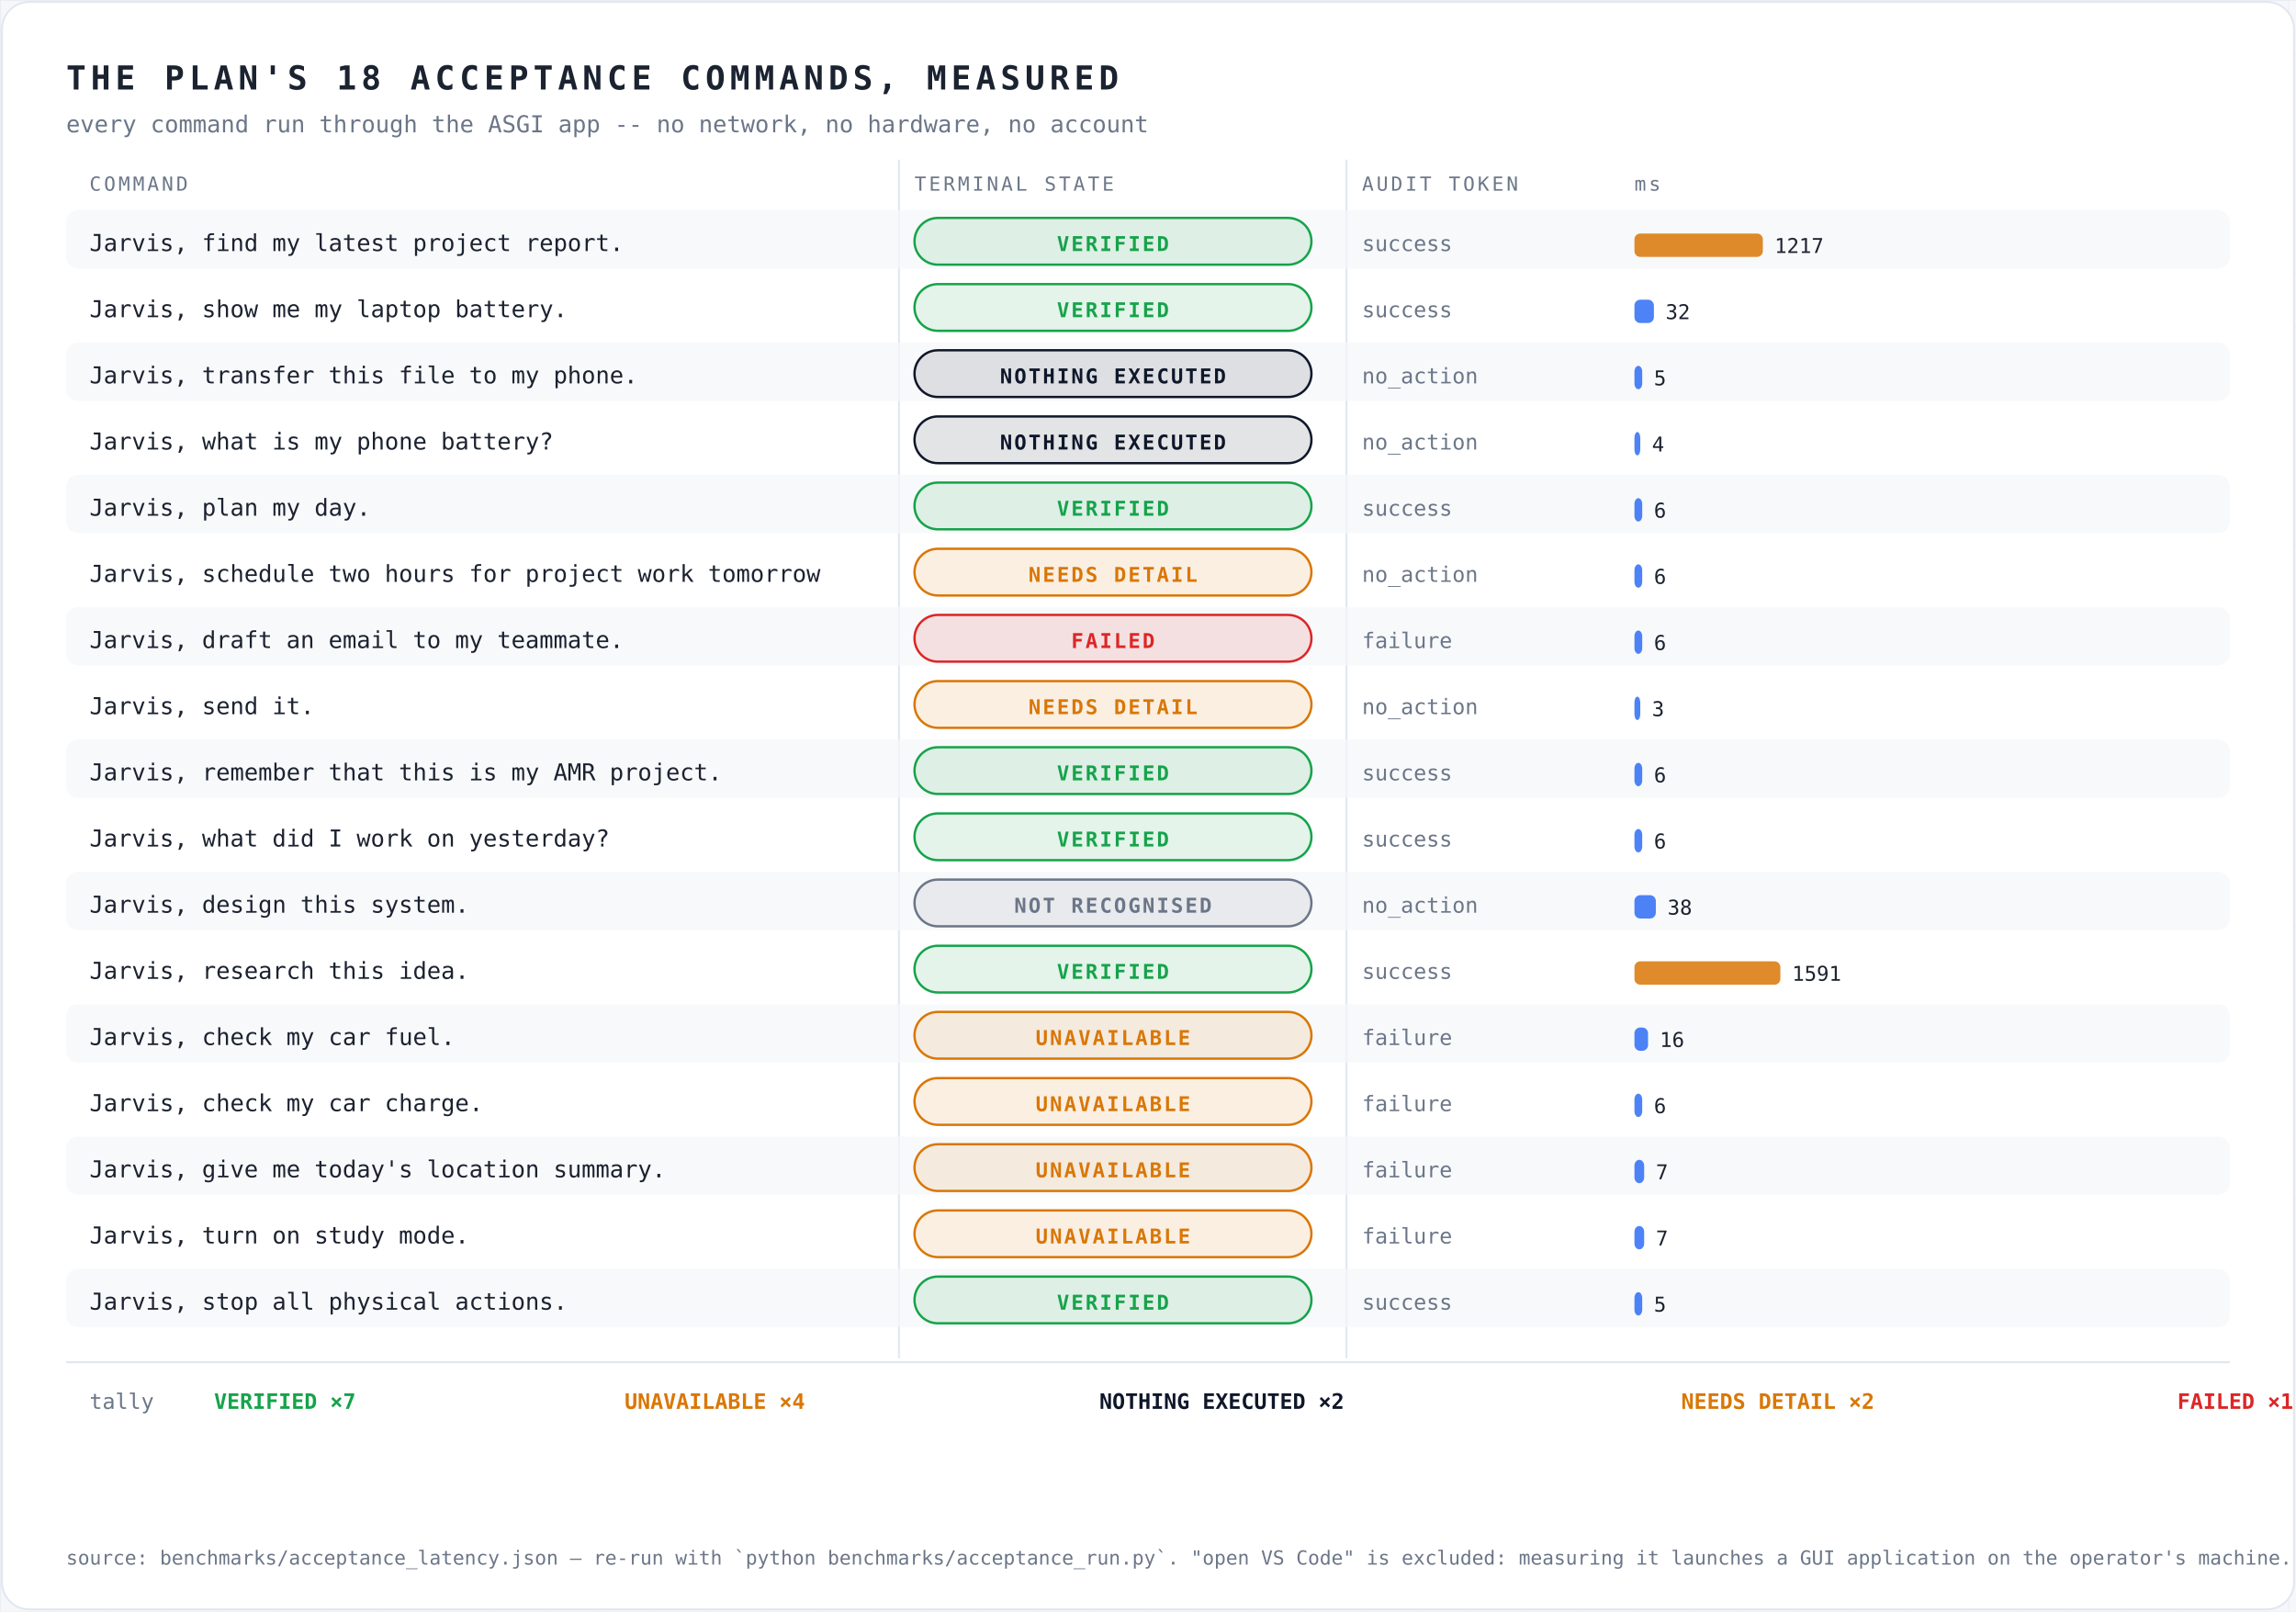
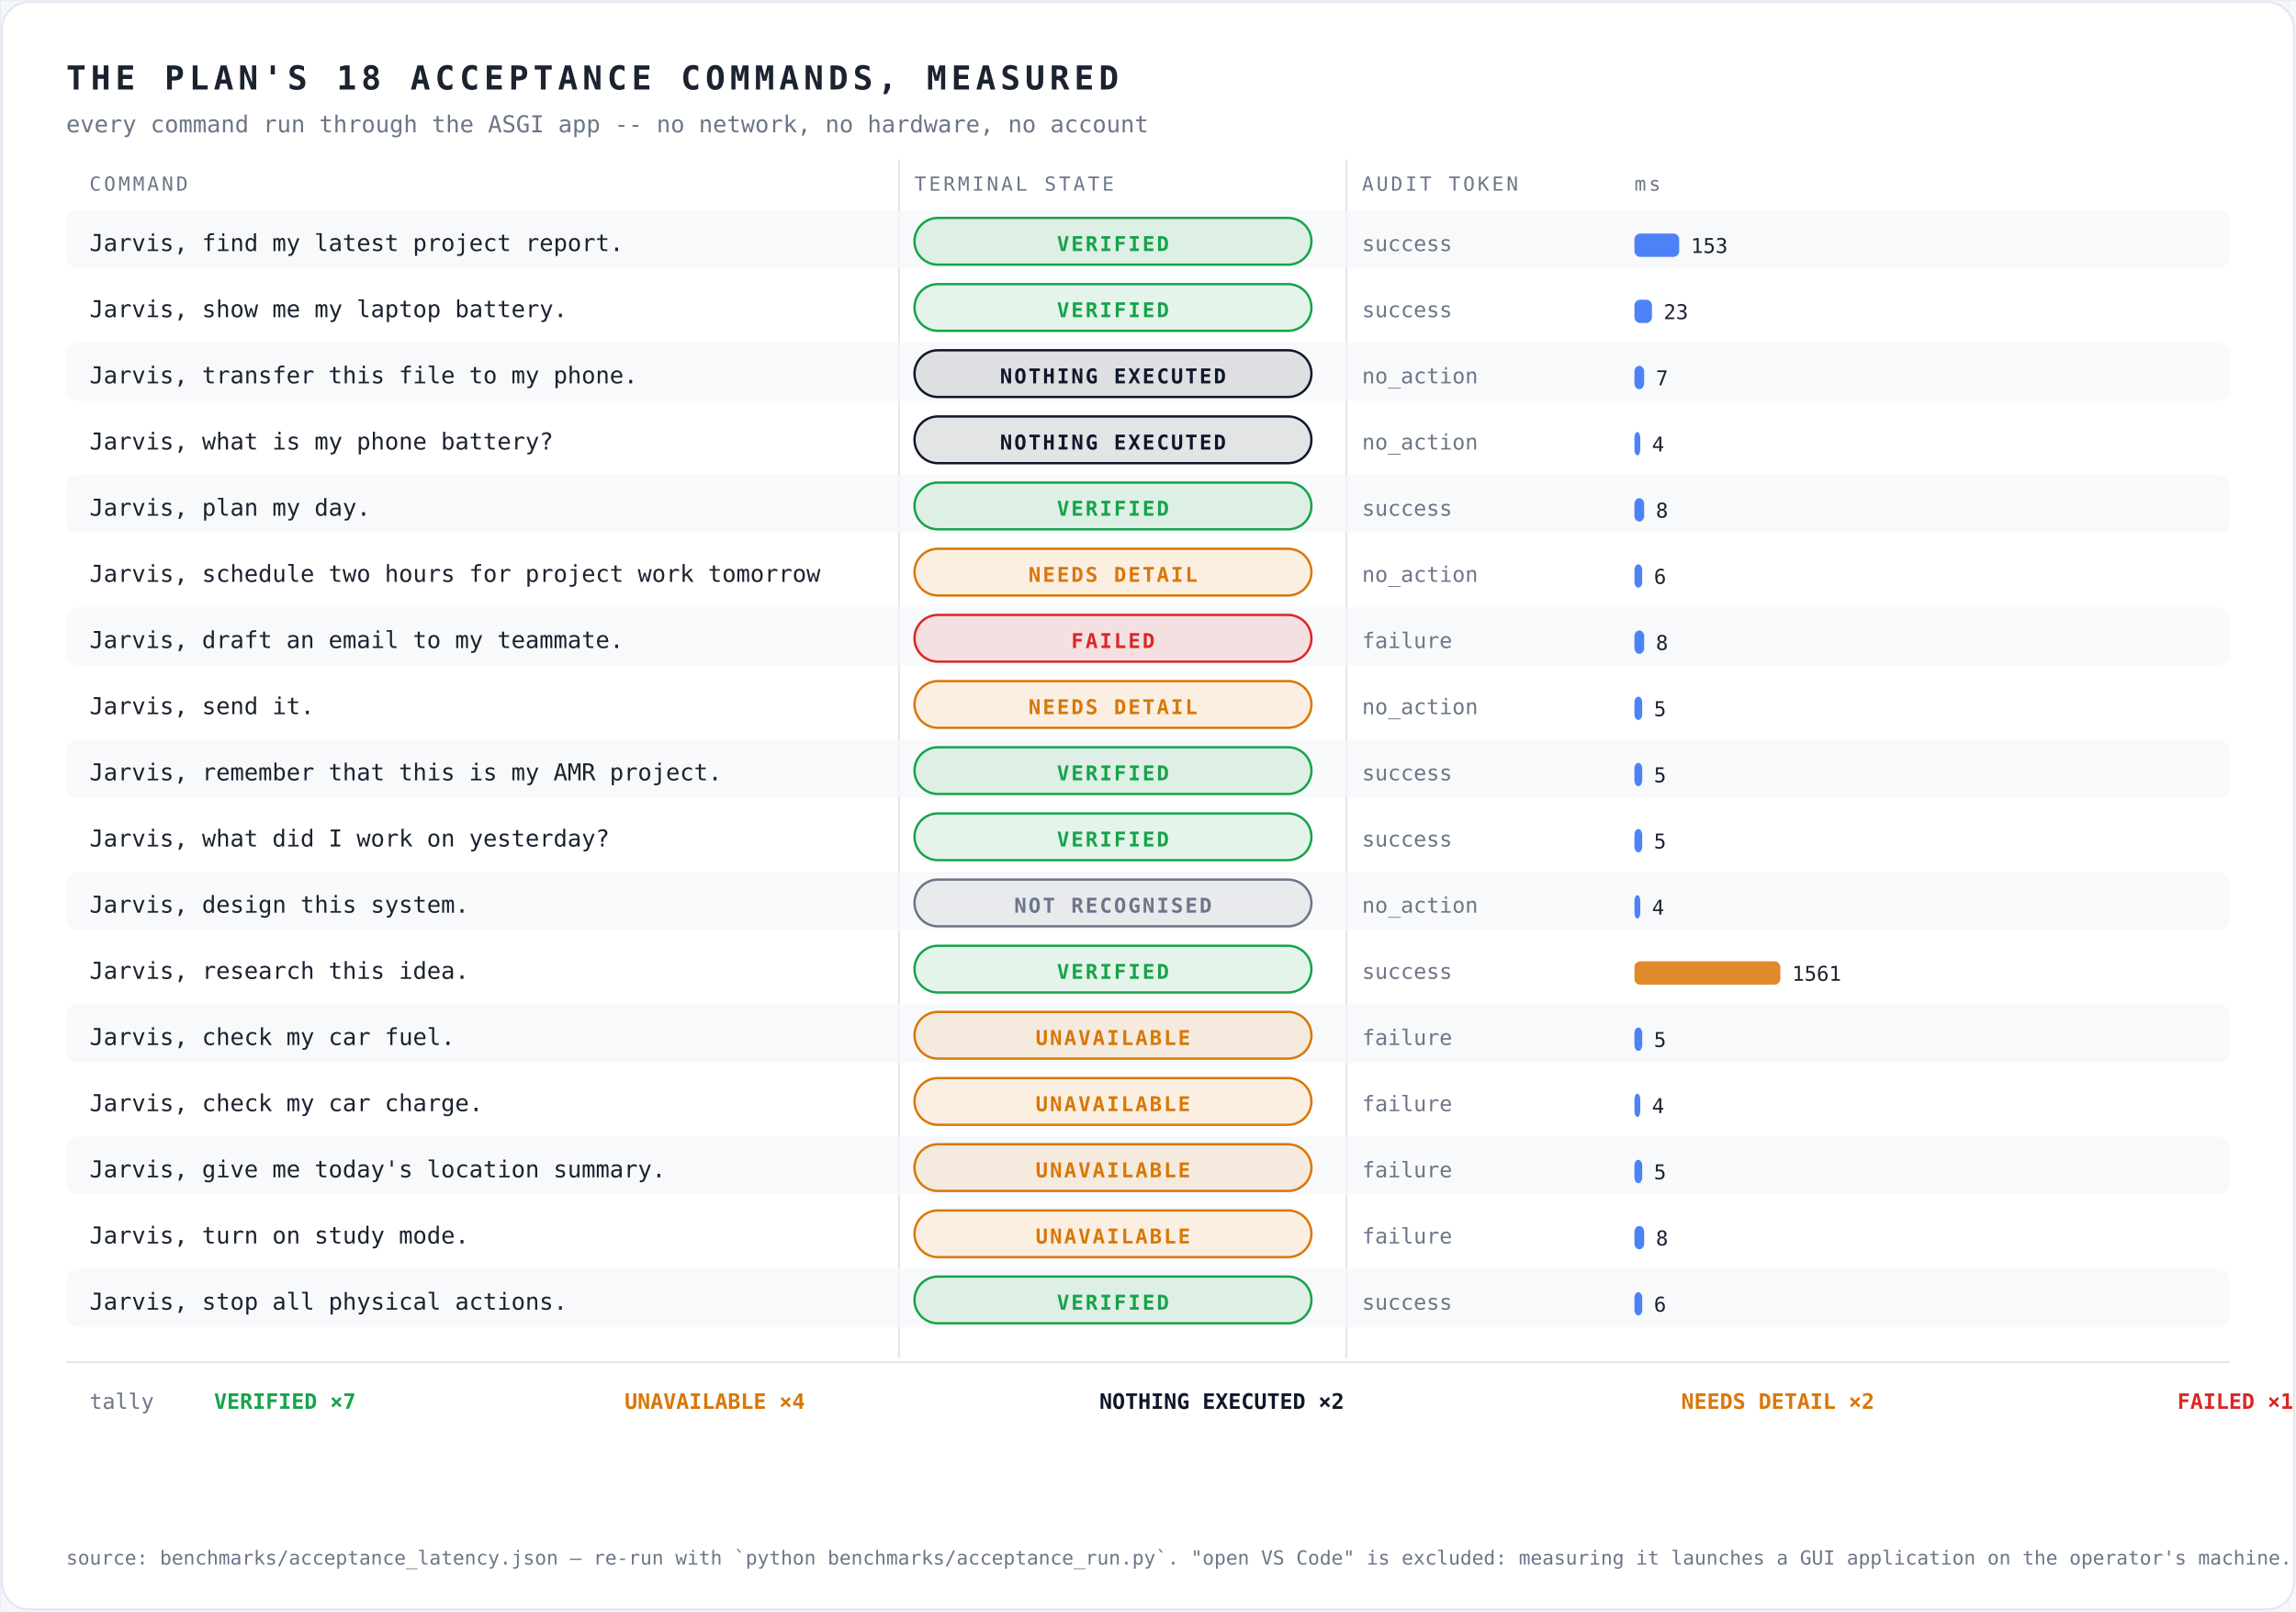
<svg xmlns="http://www.w3.org/2000/svg" width="1180" height="828" viewBox="0 0 1180 828" role="img" aria-label="THE PLAN'S 18 ACCEPTANCE COMMANDS, MEASURED: every command run through the ASGI app -- no network, no hardware, no account">
  <defs>
    <pattern id="grid" width="28" height="28" patternUnits="userSpaceOnUse">
      <path d="M28 0H0v28" fill="none" stroke="#e2e7ef" stroke-width="1" />
    </pattern>
  </defs>
  <rect width="100%" height="100%" fill="#f5f7fa" />
  <rect width="100%" height="100%" fill="url(#grid)" opacity=".55" />
  <rect x="1" y="1" width="1178" height="826" rx="14" fill="#ffffff" stroke="#e2e7ef" />
  <text x="34" y="46" font-family="ui-monospace, 'SF Mono', Menlo, Consolas, monospace" font-size="17" font-weight="700" letter-spacing="2.4" fill="#1b2230">THE PLAN'S 18 ACCEPTANCE COMMANDS, MEASURED</text>
  <text x="34" y="68" font-family="ui-monospace, 'SF Mono', Menlo, Consolas, monospace" font-size="12" fill="#6b7688">every command run through the ASGI app -- no network, no hardware, no account</text>
  <text x="46" y="98" font-family="ui-monospace, 'SF Mono', Menlo, Consolas, monospace" font-size="10" letter-spacing="1.4" fill="#6b7688">COMMAND</text>
  <text x="470" y="98" font-family="ui-monospace, 'SF Mono', Menlo, Consolas, monospace" font-size="10" letter-spacing="1.4" fill="#6b7688">TERMINAL STATE</text>
  <text x="700" y="98" font-family="ui-monospace, 'SF Mono', Menlo, Consolas, monospace" font-size="10" letter-spacing="1.4" fill="#6b7688">AUDIT TOKEN</text>
  <text x="840" y="98" font-family="ui-monospace, 'SF Mono', Menlo, Consolas, monospace" font-size="10" letter-spacing="1.4" fill="#6b7688">ms</text>
  <line x1="462" y1="82" x2="462" y2="698" stroke="#e2e7ef" />
  <line x1="692" y1="82" x2="692" y2="698" stroke="#e2e7ef" />
  <rect x="34" y="108" width="1112" height="30" rx="6" fill="#f5f7fa" opacity=".7" />
  <text x="46" y="129" font-family="ui-monospace, 'SF Mono', Menlo, Consolas, monospace" font-size="12" fill="#1b2230">Jarvis, find my latest project report.</text>
  <rect x="470" y="112" width="204" height="24" rx="12" fill="#16a34a" opacity=".12" />
  <rect x="470" y="112" width="204" height="24" rx="12" fill="none" stroke="#16a34a" stroke-width="1.2" />
  <text x="572.0" y="129" text-anchor="middle" font-family="ui-monospace, 'SF Mono', Menlo, Consolas, monospace" font-size="10.5" font-weight="700" letter-spacing="1" fill="#16a34a">VERIFIED</text>
  <text x="700" y="129" font-family="ui-monospace, 'SF Mono', Menlo, Consolas, monospace" font-size="11" fill="#6b7688">success</text>
-   <rect x="840" y="120" width="66" height="12" rx="3" fill="#d97706" opacity=".85" />
-   <text x="912" y="130" font-family="ui-monospace, 'SF Mono', Menlo, Consolas, monospace" font-size="10.5" fill="#1b2230">1217</text>
+   <rect x="840" y="120" width="23" height="12" rx="3" fill="#2f6df6" opacity=".85" />
+   <text x="869" y="130" font-family="ui-monospace, 'SF Mono', Menlo, Consolas, monospace" font-size="10.5" fill="#1b2230">153</text>
  <text x="46" y="163" font-family="ui-monospace, 'SF Mono', Menlo, Consolas, monospace" font-size="12" fill="#1b2230">Jarvis, show me my laptop battery.</text>
  <rect x="470" y="146" width="204" height="24" rx="12" fill="#16a34a" opacity=".12" />
  <rect x="470" y="146" width="204" height="24" rx="12" fill="none" stroke="#16a34a" stroke-width="1.2" />
  <text x="572.0" y="163" text-anchor="middle" font-family="ui-monospace, 'SF Mono', Menlo, Consolas, monospace" font-size="10.5" font-weight="700" letter-spacing="1" fill="#16a34a">VERIFIED</text>
  <text x="700" y="163" font-family="ui-monospace, 'SF Mono', Menlo, Consolas, monospace" font-size="11" fill="#6b7688">success</text>
-   <rect x="840" y="154" width="10" height="12" rx="3" fill="#2f6df6" opacity=".85" />
-   <text x="856" y="164" font-family="ui-monospace, 'SF Mono', Menlo, Consolas, monospace" font-size="10.5" fill="#1b2230">32</text>
+   <rect x="840" y="154" width="9" height="12" rx="3" fill="#2f6df6" opacity=".85" />
+   <text x="855" y="164" font-family="ui-monospace, 'SF Mono', Menlo, Consolas, monospace" font-size="10.5" fill="#1b2230">23</text>
  <rect x="34" y="176" width="1112" height="30" rx="6" fill="#f5f7fa" opacity=".7" />
  <text x="46" y="197" font-family="ui-monospace, 'SF Mono', Menlo, Consolas, monospace" font-size="12" fill="#1b2230">Jarvis, transfer this file to my phone.</text>
  <rect x="470" y="180" width="204" height="24" rx="12" fill="#0f172a" opacity=".12" />
  <rect x="470" y="180" width="204" height="24" rx="12" fill="none" stroke="#0f172a" stroke-width="1.2" />
  <text x="572.0" y="197" text-anchor="middle" font-family="ui-monospace, 'SF Mono', Menlo, Consolas, monospace" font-size="10.5" font-weight="700" letter-spacing="1" fill="#0f172a">NOTHING EXECUTED</text>
  <text x="700" y="197" font-family="ui-monospace, 'SF Mono', Menlo, Consolas, monospace" font-size="11" fill="#6b7688">no_action</text>
-   <rect x="840" y="188" width="4" height="12" rx="3" fill="#2f6df6" opacity=".85" />
-   <text x="850" y="198" font-family="ui-monospace, 'SF Mono', Menlo, Consolas, monospace" font-size="10.5" fill="#1b2230">5</text>
+   <rect x="840" y="188" width="5" height="12" rx="3" fill="#2f6df6" opacity=".85" />
+   <text x="851" y="198" font-family="ui-monospace, 'SF Mono', Menlo, Consolas, monospace" font-size="10.5" fill="#1b2230">7</text>
  <text x="46" y="231" font-family="ui-monospace, 'SF Mono', Menlo, Consolas, monospace" font-size="12" fill="#1b2230">Jarvis, what is my phone battery?</text>
  <rect x="470" y="214" width="204" height="24" rx="12" fill="#0f172a" opacity=".12" />
  <rect x="470" y="214" width="204" height="24" rx="12" fill="none" stroke="#0f172a" stroke-width="1.2" />
  <text x="572.0" y="231" text-anchor="middle" font-family="ui-monospace, 'SF Mono', Menlo, Consolas, monospace" font-size="10.5" font-weight="700" letter-spacing="1" fill="#0f172a">NOTHING EXECUTED</text>
  <text x="700" y="231" font-family="ui-monospace, 'SF Mono', Menlo, Consolas, monospace" font-size="11" fill="#6b7688">no_action</text>
  <rect x="840" y="222" width="3" height="12" rx="3" fill="#2f6df6" opacity=".85" />
  <text x="849" y="232" font-family="ui-monospace, 'SF Mono', Menlo, Consolas, monospace" font-size="10.5" fill="#1b2230">4</text>
  <rect x="34" y="244" width="1112" height="30" rx="6" fill="#f5f7fa" opacity=".7" />
  <text x="46" y="265" font-family="ui-monospace, 'SF Mono', Menlo, Consolas, monospace" font-size="12" fill="#1b2230">Jarvis, plan my day.</text>
  <rect x="470" y="248" width="204" height="24" rx="12" fill="#16a34a" opacity=".12" />
  <rect x="470" y="248" width="204" height="24" rx="12" fill="none" stroke="#16a34a" stroke-width="1.2" />
  <text x="572.0" y="265" text-anchor="middle" font-family="ui-monospace, 'SF Mono', Menlo, Consolas, monospace" font-size="10.5" font-weight="700" letter-spacing="1" fill="#16a34a">VERIFIED</text>
  <text x="700" y="265" font-family="ui-monospace, 'SF Mono', Menlo, Consolas, monospace" font-size="11" fill="#6b7688">success</text>
-   <rect x="840" y="256" width="4" height="12" rx="3" fill="#2f6df6" opacity=".85" />
-   <text x="850" y="266" font-family="ui-monospace, 'SF Mono', Menlo, Consolas, monospace" font-size="10.5" fill="#1b2230">6</text>
+   <rect x="840" y="256" width="5" height="12" rx="3" fill="#2f6df6" opacity=".85" />
+   <text x="851" y="266" font-family="ui-monospace, 'SF Mono', Menlo, Consolas, monospace" font-size="10.5" fill="#1b2230">8</text>
  <text x="46" y="299" font-family="ui-monospace, 'SF Mono', Menlo, Consolas, monospace" font-size="12" fill="#1b2230">Jarvis, schedule two hours for project work tomorrow</text>
  <rect x="470" y="282" width="204" height="24" rx="12" fill="#d97706" opacity=".12" />
  <rect x="470" y="282" width="204" height="24" rx="12" fill="none" stroke="#d97706" stroke-width="1.2" />
  <text x="572.0" y="299" text-anchor="middle" font-family="ui-monospace, 'SF Mono', Menlo, Consolas, monospace" font-size="10.5" font-weight="700" letter-spacing="1" fill="#d97706">NEEDS DETAIL</text>
  <text x="700" y="299" font-family="ui-monospace, 'SF Mono', Menlo, Consolas, monospace" font-size="11" fill="#6b7688">no_action</text>
  <rect x="840" y="290" width="4" height="12" rx="3" fill="#2f6df6" opacity=".85" />
  <text x="850" y="300" font-family="ui-monospace, 'SF Mono', Menlo, Consolas, monospace" font-size="10.5" fill="#1b2230">6</text>
  <rect x="34" y="312" width="1112" height="30" rx="6" fill="#f5f7fa" opacity=".7" />
  <text x="46" y="333" font-family="ui-monospace, 'SF Mono', Menlo, Consolas, monospace" font-size="12" fill="#1b2230">Jarvis, draft an email to my teammate.</text>
  <rect x="470" y="316" width="204" height="24" rx="12" fill="#dc2626" opacity=".12" />
  <rect x="470" y="316" width="204" height="24" rx="12" fill="none" stroke="#dc2626" stroke-width="1.2" />
  <text x="572.0" y="333" text-anchor="middle" font-family="ui-monospace, 'SF Mono', Menlo, Consolas, monospace" font-size="10.5" font-weight="700" letter-spacing="1" fill="#dc2626">FAILED</text>
  <text x="700" y="333" font-family="ui-monospace, 'SF Mono', Menlo, Consolas, monospace" font-size="11" fill="#6b7688">failure</text>
-   <rect x="840" y="324" width="4" height="12" rx="3" fill="#2f6df6" opacity=".85" />
-   <text x="850" y="334" font-family="ui-monospace, 'SF Mono', Menlo, Consolas, monospace" font-size="10.5" fill="#1b2230">6</text>
+   <rect x="840" y="324" width="5" height="12" rx="3" fill="#2f6df6" opacity=".85" />
+   <text x="851" y="334" font-family="ui-monospace, 'SF Mono', Menlo, Consolas, monospace" font-size="10.5" fill="#1b2230">8</text>
  <text x="46" y="367" font-family="ui-monospace, 'SF Mono', Menlo, Consolas, monospace" font-size="12" fill="#1b2230">Jarvis, send it.</text>
  <rect x="470" y="350" width="204" height="24" rx="12" fill="#d97706" opacity=".12" />
  <rect x="470" y="350" width="204" height="24" rx="12" fill="none" stroke="#d97706" stroke-width="1.2" />
  <text x="572.0" y="367" text-anchor="middle" font-family="ui-monospace, 'SF Mono', Menlo, Consolas, monospace" font-size="10.5" font-weight="700" letter-spacing="1" fill="#d97706">NEEDS DETAIL</text>
  <text x="700" y="367" font-family="ui-monospace, 'SF Mono', Menlo, Consolas, monospace" font-size="11" fill="#6b7688">no_action</text>
-   <rect x="840" y="358" width="3" height="12" rx="3" fill="#2f6df6" opacity=".85" />
-   <text x="849" y="368" font-family="ui-monospace, 'SF Mono', Menlo, Consolas, monospace" font-size="10.5" fill="#1b2230">3</text>
+   <rect x="840" y="358" width="4" height="12" rx="3" fill="#2f6df6" opacity=".85" />
+   <text x="850" y="368" font-family="ui-monospace, 'SF Mono', Menlo, Consolas, monospace" font-size="10.5" fill="#1b2230">5</text>
  <rect x="34" y="380" width="1112" height="30" rx="6" fill="#f5f7fa" opacity=".7" />
  <text x="46" y="401" font-family="ui-monospace, 'SF Mono', Menlo, Consolas, monospace" font-size="12" fill="#1b2230">Jarvis, remember that this is my AMR project.</text>
  <rect x="470" y="384" width="204" height="24" rx="12" fill="#16a34a" opacity=".12" />
  <rect x="470" y="384" width="204" height="24" rx="12" fill="none" stroke="#16a34a" stroke-width="1.2" />
  <text x="572.0" y="401" text-anchor="middle" font-family="ui-monospace, 'SF Mono', Menlo, Consolas, monospace" font-size="10.5" font-weight="700" letter-spacing="1" fill="#16a34a">VERIFIED</text>
  <text x="700" y="401" font-family="ui-monospace, 'SF Mono', Menlo, Consolas, monospace" font-size="11" fill="#6b7688">success</text>
  <rect x="840" y="392" width="4" height="12" rx="3" fill="#2f6df6" opacity=".85" />
-   <text x="850" y="402" font-family="ui-monospace, 'SF Mono', Menlo, Consolas, monospace" font-size="10.5" fill="#1b2230">6</text>
+   <text x="850" y="402" font-family="ui-monospace, 'SF Mono', Menlo, Consolas, monospace" font-size="10.5" fill="#1b2230">5</text>
  <text x="46" y="435" font-family="ui-monospace, 'SF Mono', Menlo, Consolas, monospace" font-size="12" fill="#1b2230">Jarvis, what did I work on yesterday?</text>
  <rect x="470" y="418" width="204" height="24" rx="12" fill="#16a34a" opacity=".12" />
  <rect x="470" y="418" width="204" height="24" rx="12" fill="none" stroke="#16a34a" stroke-width="1.2" />
  <text x="572.0" y="435" text-anchor="middle" font-family="ui-monospace, 'SF Mono', Menlo, Consolas, monospace" font-size="10.5" font-weight="700" letter-spacing="1" fill="#16a34a">VERIFIED</text>
  <text x="700" y="435" font-family="ui-monospace, 'SF Mono', Menlo, Consolas, monospace" font-size="11" fill="#6b7688">success</text>
  <rect x="840" y="426" width="4" height="12" rx="3" fill="#2f6df6" opacity=".85" />
-   <text x="850" y="436" font-family="ui-monospace, 'SF Mono', Menlo, Consolas, monospace" font-size="10.5" fill="#1b2230">6</text>
+   <text x="850" y="436" font-family="ui-monospace, 'SF Mono', Menlo, Consolas, monospace" font-size="10.5" fill="#1b2230">5</text>
  <rect x="34" y="448" width="1112" height="30" rx="6" fill="#f5f7fa" opacity=".7" />
  <text x="46" y="469" font-family="ui-monospace, 'SF Mono', Menlo, Consolas, monospace" font-size="12" fill="#1b2230">Jarvis, design this system.</text>
  <rect x="470" y="452" width="204" height="24" rx="12" fill="#6b7688" opacity=".12" />
  <rect x="470" y="452" width="204" height="24" rx="12" fill="none" stroke="#6b7688" stroke-width="1.2" />
  <text x="572.0" y="469" text-anchor="middle" font-family="ui-monospace, 'SF Mono', Menlo, Consolas, monospace" font-size="10.5" font-weight="700" letter-spacing="1" fill="#6b7688">NOT RECOGNISED</text>
  <text x="700" y="469" font-family="ui-monospace, 'SF Mono', Menlo, Consolas, monospace" font-size="11" fill="#6b7688">no_action</text>
-   <rect x="840" y="460" width="11" height="12" rx="3" fill="#2f6df6" opacity=".85" />
-   <text x="857" y="470" font-family="ui-monospace, 'SF Mono', Menlo, Consolas, monospace" font-size="10.5" fill="#1b2230">38</text>
+   <rect x="840" y="460" width="3" height="12" rx="3" fill="#2f6df6" opacity=".85" />
+   <text x="849" y="470" font-family="ui-monospace, 'SF Mono', Menlo, Consolas, monospace" font-size="10.5" fill="#1b2230">4</text>
  <text x="46" y="503" font-family="ui-monospace, 'SF Mono', Menlo, Consolas, monospace" font-size="12" fill="#1b2230">Jarvis, research this idea.</text>
  <rect x="470" y="486" width="204" height="24" rx="12" fill="#16a34a" opacity=".12" />
  <rect x="470" y="486" width="204" height="24" rx="12" fill="none" stroke="#16a34a" stroke-width="1.2" />
  <text x="572.0" y="503" text-anchor="middle" font-family="ui-monospace, 'SF Mono', Menlo, Consolas, monospace" font-size="10.5" font-weight="700" letter-spacing="1" fill="#16a34a">VERIFIED</text>
  <text x="700" y="503" font-family="ui-monospace, 'SF Mono', Menlo, Consolas, monospace" font-size="11" fill="#6b7688">success</text>
  <rect x="840" y="494" width="75" height="12" rx="3" fill="#d97706" opacity=".85" />
-   <text x="921" y="504" font-family="ui-monospace, 'SF Mono', Menlo, Consolas, monospace" font-size="10.5" fill="#1b2230">1591</text>
+   <text x="921" y="504" font-family="ui-monospace, 'SF Mono', Menlo, Consolas, monospace" font-size="10.5" fill="#1b2230">1561</text>
  <rect x="34" y="516" width="1112" height="30" rx="6" fill="#f5f7fa" opacity=".7" />
  <text x="46" y="537" font-family="ui-monospace, 'SF Mono', Menlo, Consolas, monospace" font-size="12" fill="#1b2230">Jarvis, check my car fuel.</text>
  <rect x="470" y="520" width="204" height="24" rx="12" fill="#d97706" opacity=".12" />
  <rect x="470" y="520" width="204" height="24" rx="12" fill="none" stroke="#d97706" stroke-width="1.2" />
  <text x="572.0" y="537" text-anchor="middle" font-family="ui-monospace, 'SF Mono', Menlo, Consolas, monospace" font-size="10.5" font-weight="700" letter-spacing="1" fill="#d97706">UNAVAILABLE</text>
  <text x="700" y="537" font-family="ui-monospace, 'SF Mono', Menlo, Consolas, monospace" font-size="11" fill="#6b7688">failure</text>
-   <rect x="840" y="528" width="7" height="12" rx="3" fill="#2f6df6" opacity=".85" />
-   <text x="853" y="538" font-family="ui-monospace, 'SF Mono', Menlo, Consolas, monospace" font-size="10.5" fill="#1b2230">16</text>
+   <rect x="840" y="528" width="4" height="12" rx="3" fill="#2f6df6" opacity=".85" />
+   <text x="850" y="538" font-family="ui-monospace, 'SF Mono', Menlo, Consolas, monospace" font-size="10.5" fill="#1b2230">5</text>
  <text x="46" y="571" font-family="ui-monospace, 'SF Mono', Menlo, Consolas, monospace" font-size="12" fill="#1b2230">Jarvis, check my car charge.</text>
  <rect x="470" y="554" width="204" height="24" rx="12" fill="#d97706" opacity=".12" />
  <rect x="470" y="554" width="204" height="24" rx="12" fill="none" stroke="#d97706" stroke-width="1.2" />
  <text x="572.0" y="571" text-anchor="middle" font-family="ui-monospace, 'SF Mono', Menlo, Consolas, monospace" font-size="10.5" font-weight="700" letter-spacing="1" fill="#d97706">UNAVAILABLE</text>
  <text x="700" y="571" font-family="ui-monospace, 'SF Mono', Menlo, Consolas, monospace" font-size="11" fill="#6b7688">failure</text>
-   <rect x="840" y="562" width="4" height="12" rx="3" fill="#2f6df6" opacity=".85" />
-   <text x="850" y="572" font-family="ui-monospace, 'SF Mono', Menlo, Consolas, monospace" font-size="10.5" fill="#1b2230">6</text>
+   <rect x="840" y="562" width="3" height="12" rx="3" fill="#2f6df6" opacity=".85" />
+   <text x="849" y="572" font-family="ui-monospace, 'SF Mono', Menlo, Consolas, monospace" font-size="10.5" fill="#1b2230">4</text>
  <rect x="34" y="584" width="1112" height="30" rx="6" fill="#f5f7fa" opacity=".7" />
  <text x="46" y="605" font-family="ui-monospace, 'SF Mono', Menlo, Consolas, monospace" font-size="12" fill="#1b2230">Jarvis, give me today's location summary.</text>
  <rect x="470" y="588" width="204" height="24" rx="12" fill="#d97706" opacity=".12" />
  <rect x="470" y="588" width="204" height="24" rx="12" fill="none" stroke="#d97706" stroke-width="1.2" />
  <text x="572.0" y="605" text-anchor="middle" font-family="ui-monospace, 'SF Mono', Menlo, Consolas, monospace" font-size="10.5" font-weight="700" letter-spacing="1" fill="#d97706">UNAVAILABLE</text>
  <text x="700" y="605" font-family="ui-monospace, 'SF Mono', Menlo, Consolas, monospace" font-size="11" fill="#6b7688">failure</text>
-   <rect x="840" y="596" width="5" height="12" rx="3" fill="#2f6df6" opacity=".85" />
-   <text x="851" y="606" font-family="ui-monospace, 'SF Mono', Menlo, Consolas, monospace" font-size="10.5" fill="#1b2230">7</text>
+   <rect x="840" y="596" width="4" height="12" rx="3" fill="#2f6df6" opacity=".85" />
+   <text x="850" y="606" font-family="ui-monospace, 'SF Mono', Menlo, Consolas, monospace" font-size="10.5" fill="#1b2230">5</text>
  <text x="46" y="639" font-family="ui-monospace, 'SF Mono', Menlo, Consolas, monospace" font-size="12" fill="#1b2230">Jarvis, turn on study mode.</text>
  <rect x="470" y="622" width="204" height="24" rx="12" fill="#d97706" opacity=".12" />
  <rect x="470" y="622" width="204" height="24" rx="12" fill="none" stroke="#d97706" stroke-width="1.2" />
  <text x="572.0" y="639" text-anchor="middle" font-family="ui-monospace, 'SF Mono', Menlo, Consolas, monospace" font-size="10.5" font-weight="700" letter-spacing="1" fill="#d97706">UNAVAILABLE</text>
  <text x="700" y="639" font-family="ui-monospace, 'SF Mono', Menlo, Consolas, monospace" font-size="11" fill="#6b7688">failure</text>
  <rect x="840" y="630" width="5" height="12" rx="3" fill="#2f6df6" opacity=".85" />
-   <text x="851" y="640" font-family="ui-monospace, 'SF Mono', Menlo, Consolas, monospace" font-size="10.5" fill="#1b2230">7</text>
+   <text x="851" y="640" font-family="ui-monospace, 'SF Mono', Menlo, Consolas, monospace" font-size="10.5" fill="#1b2230">8</text>
  <rect x="34" y="652" width="1112" height="30" rx="6" fill="#f5f7fa" opacity=".7" />
  <text x="46" y="673" font-family="ui-monospace, 'SF Mono', Menlo, Consolas, monospace" font-size="12" fill="#1b2230">Jarvis, stop all physical actions.</text>
  <rect x="470" y="656" width="204" height="24" rx="12" fill="#16a34a" opacity=".12" />
  <rect x="470" y="656" width="204" height="24" rx="12" fill="none" stroke="#16a34a" stroke-width="1.2" />
  <text x="572.0" y="673" text-anchor="middle" font-family="ui-monospace, 'SF Mono', Menlo, Consolas, monospace" font-size="10.5" font-weight="700" letter-spacing="1" fill="#16a34a">VERIFIED</text>
  <text x="700" y="673" font-family="ui-monospace, 'SF Mono', Menlo, Consolas, monospace" font-size="11" fill="#6b7688">success</text>
  <rect x="840" y="664" width="4" height="12" rx="3" fill="#2f6df6" opacity=".85" />
-   <text x="850" y="674" font-family="ui-monospace, 'SF Mono', Menlo, Consolas, monospace" font-size="10.5" fill="#1b2230">5</text>
+   <text x="850" y="674" font-family="ui-monospace, 'SF Mono', Menlo, Consolas, monospace" font-size="10.5" fill="#1b2230">6</text>
  <line x1="34" y1="700" x2="1146" y2="700" stroke="#e2e7ef" />
  <text x="46" y="724" font-family="ui-monospace, 'SF Mono', Menlo, Consolas, monospace" font-size="11" fill="#6b7688">tally</text>
  <text x="110" y="724" font-family="ui-monospace, 'SF Mono', Menlo, Consolas, monospace" font-size="11" font-weight="700" fill="#16a34a">VERIFIED ×7</text>
  <text x="321" y="724" font-family="ui-monospace, 'SF Mono', Menlo, Consolas, monospace" font-size="11" font-weight="700" fill="#d97706">UNAVAILABLE ×4</text>
  <text x="565" y="724" font-family="ui-monospace, 'SF Mono', Menlo, Consolas, monospace" font-size="11" font-weight="700" fill="#0f172a">NOTHING EXECUTED ×2</text>
  <text x="864" y="724" font-family="ui-monospace, 'SF Mono', Menlo, Consolas, monospace" font-size="11" font-weight="700" fill="#d97706">NEEDS DETAIL ×2</text>
  <text x="1119" y="724" font-family="ui-monospace, 'SF Mono', Menlo, Consolas, monospace" font-size="11" font-weight="700" fill="#dc2626">FAILED ×1</text>
  <text x="1308" y="724" font-family="ui-monospace, 'SF Mono', Menlo, Consolas, monospace" font-size="11" font-weight="700" fill="#6b7688">NOT RECOGNISED ×1</text>
  <text x="34" y="804" font-family="ui-monospace, 'SF Mono', Menlo, Consolas, monospace" font-size="10" fill="#6b7688">source: benchmarks/acceptance_latency.json — re-run with `python benchmarks/acceptance_run.py`. "open VS Code" is excluded: measuring it launches a GUI application on the operator's machine.</text>
</svg>
